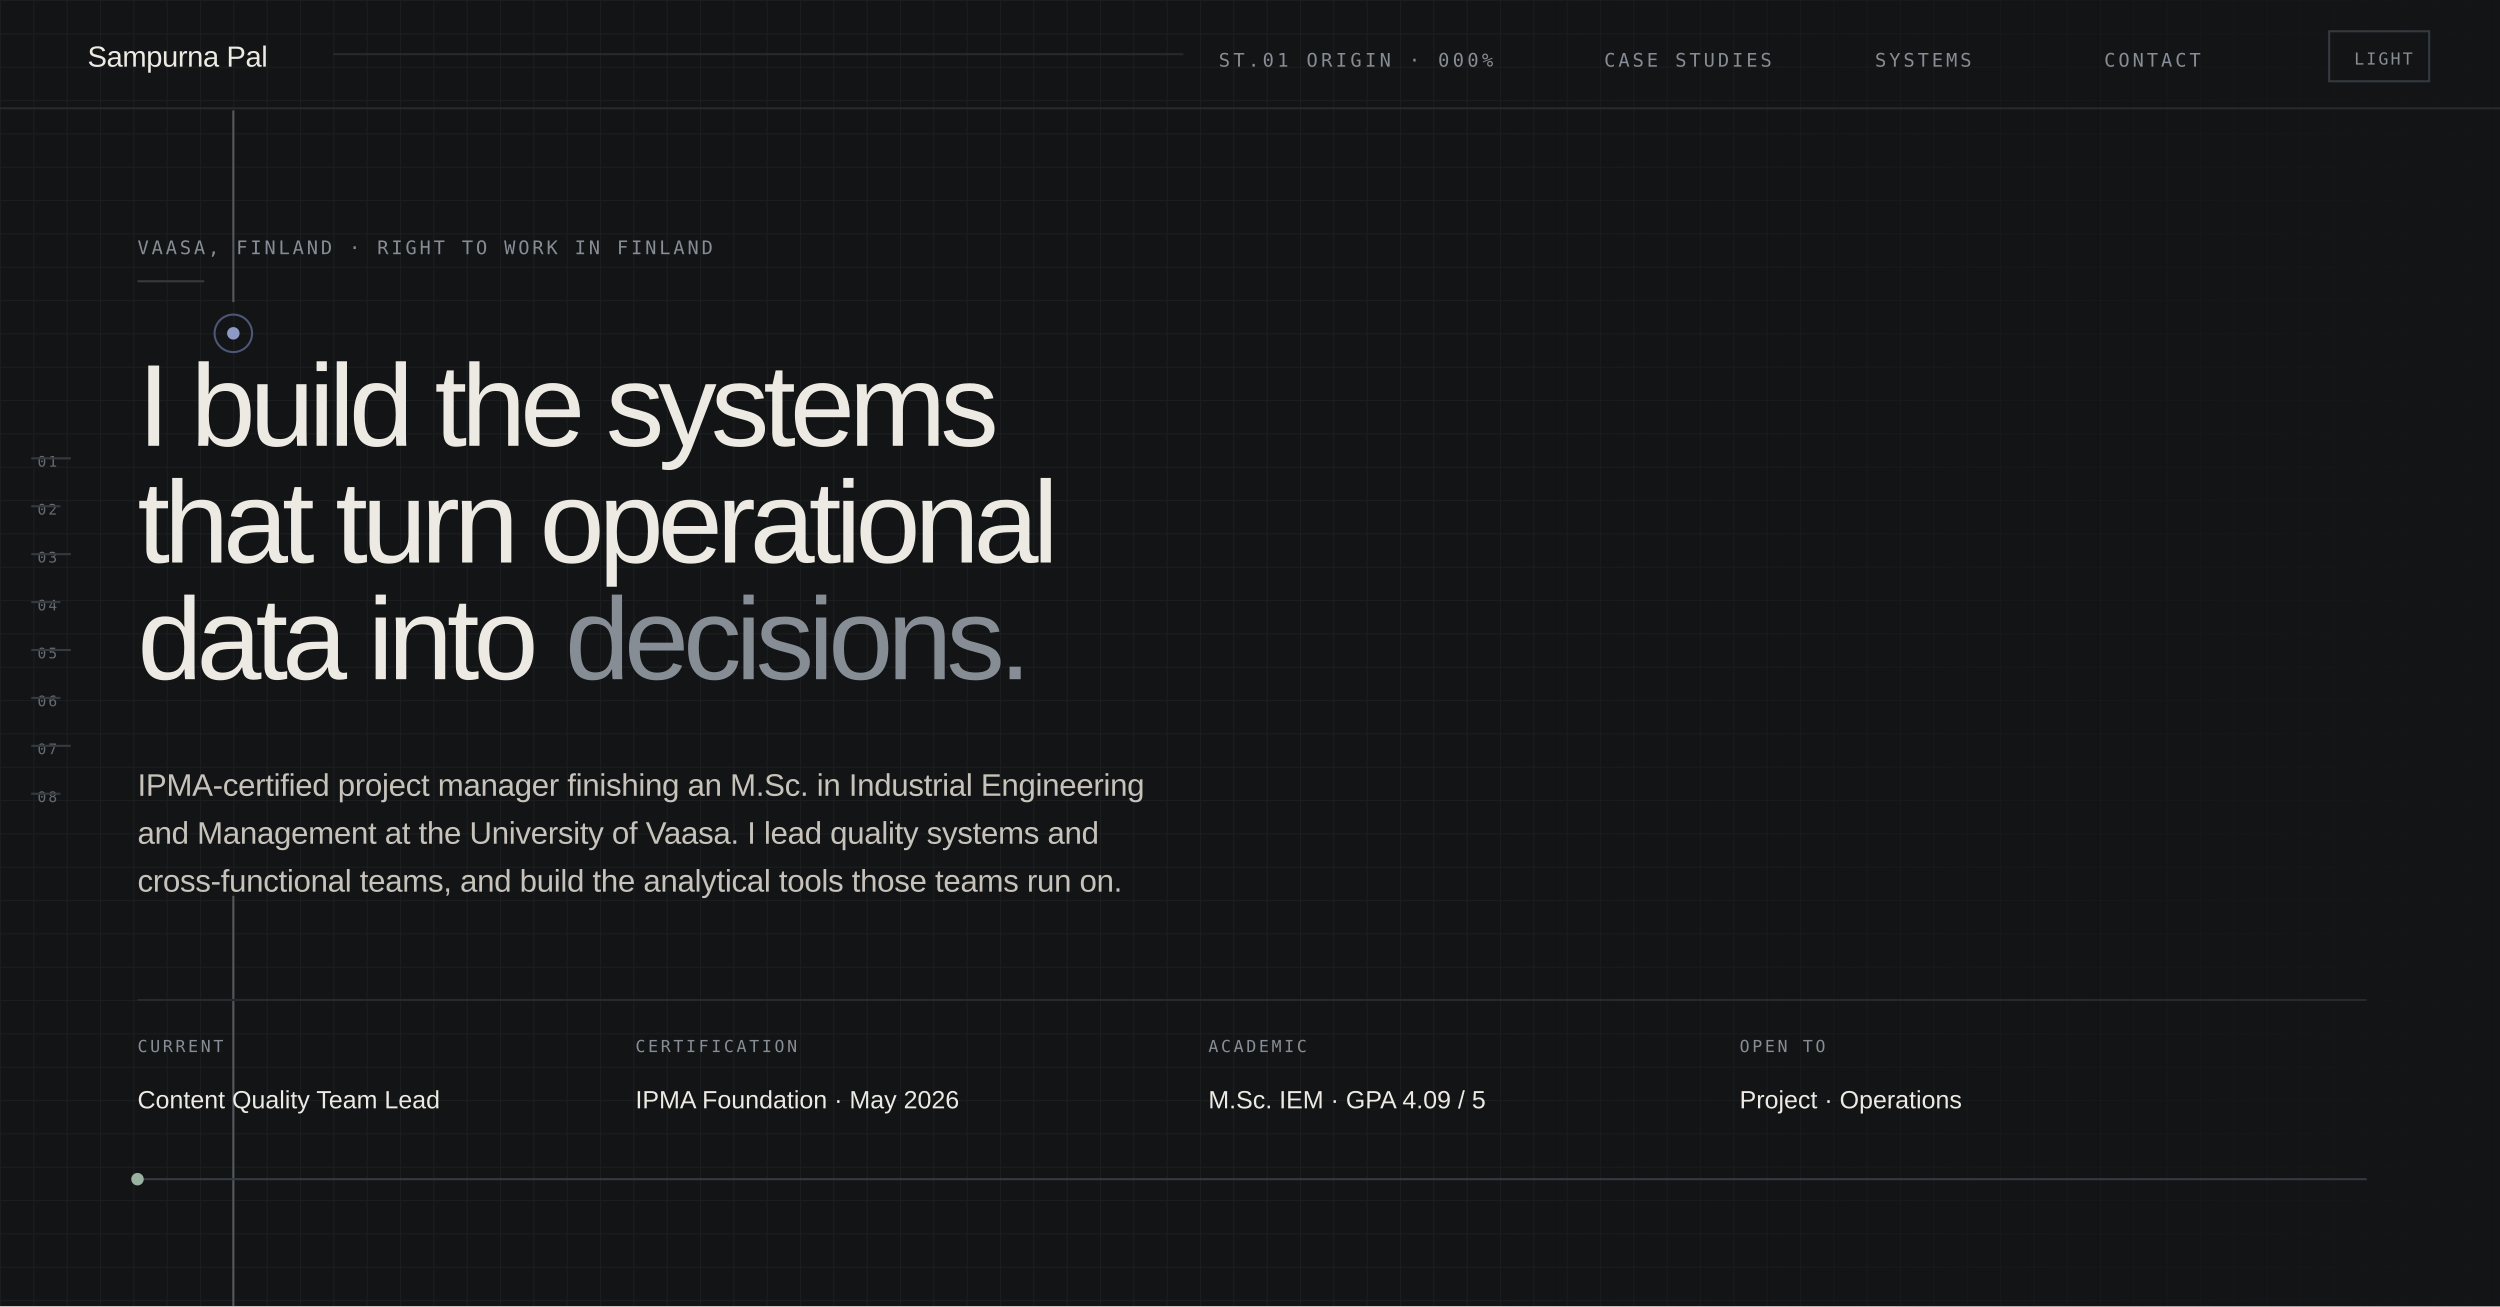
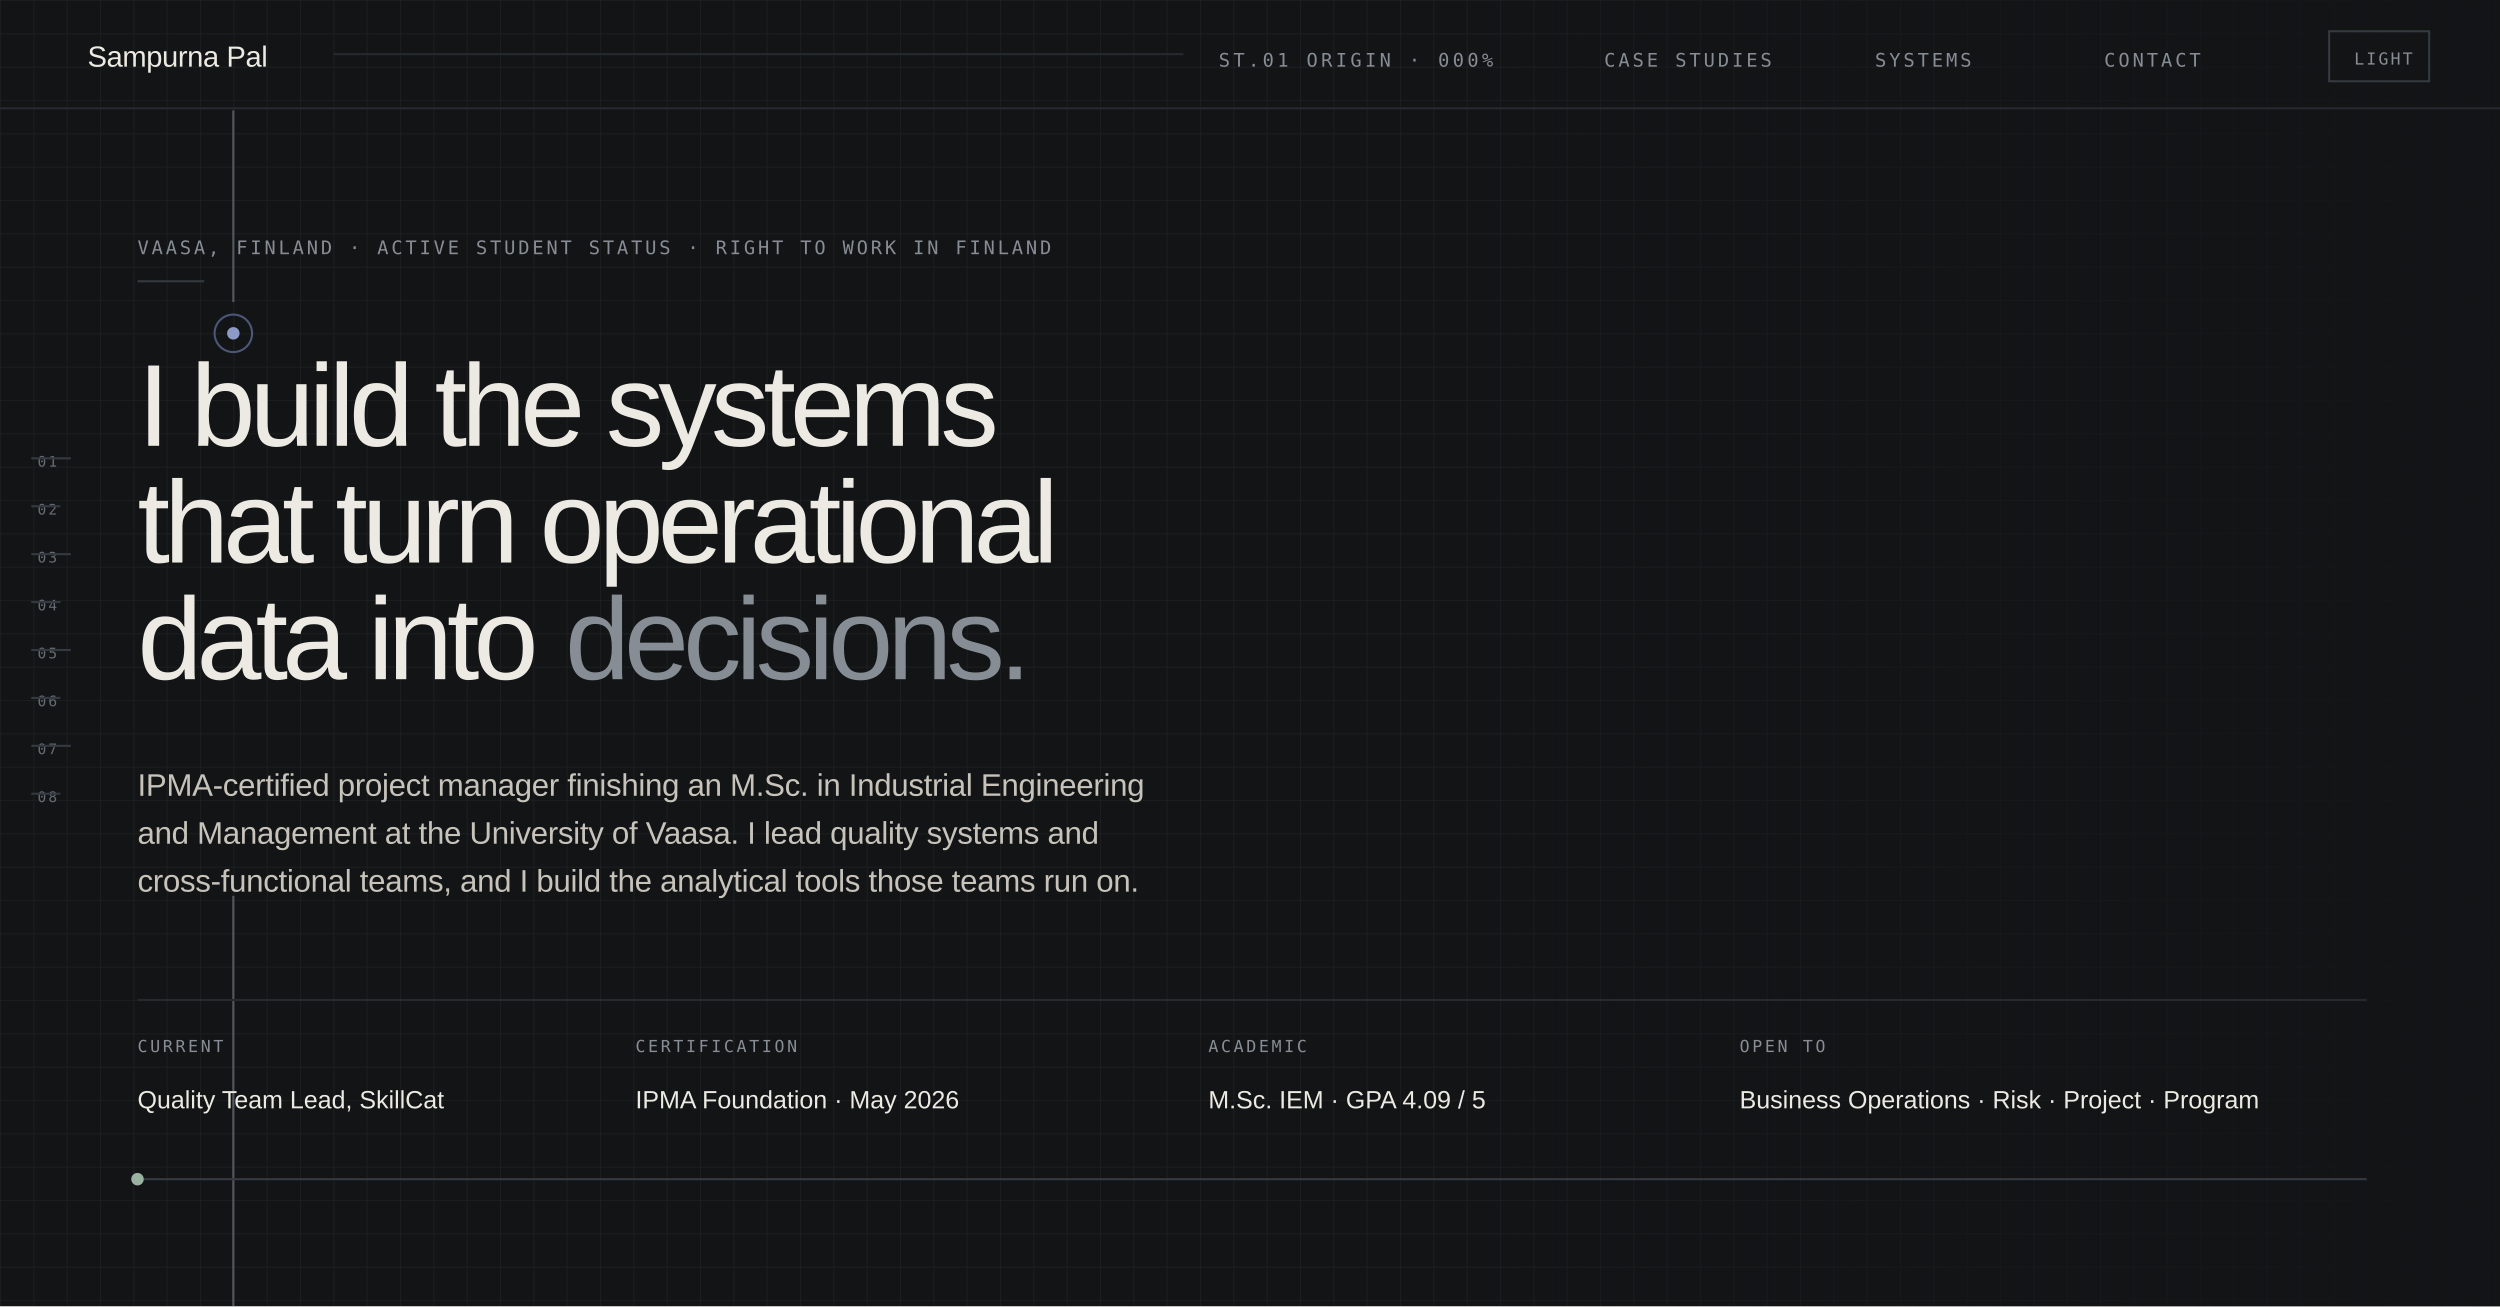
<svg xmlns="http://www.w3.org/2000/svg" width="1200" height="627" viewBox="0 0 1200 627" role="img" aria-labelledby="title desc">
  <defs>
    <pattern id="grid" width="16" height="16" patternUnits="userSpaceOnUse">
      <path d="M16 0H0V16" fill="none" stroke="#EDEAE3" stroke-opacity=".045" stroke-width="1" />
    </pattern>
    <linearGradient id="fade" x1="0" y1="0" x2="1" y2="0">
      <stop offset="0" stop-color="#121416" stop-opacity=".08" />
      <stop offset="1" stop-color="#121416" stop-opacity=".92" />
    </linearGradient>
  </defs>
  <rect width="1200" height="627" fill="#121416" />
  <rect width="1200" height="627" fill="url(#grid)" />
  <rect x="720" y="0" width="480" height="627" fill="url(#fade)" />
  <line x1="0" y1="52" x2="1200" y2="52" stroke="#262A2E" />
  <text x="42" y="32" fill="#EDEAE3" font-family="Arial, Helvetica, sans-serif" font-size="14" letter-spacing="-.2">Sampurna Pal</text>
  <line x1="160" y1="26" x2="568" y2="26" stroke="#262A2E" />
  <text x="585" y="32" fill="#878D95" font-family="Menlo, Consolas, monospace" font-size="9" letter-spacing="1.6">ST.01 ORIGIN · 000%</text>
  <text x="770" y="32" fill="#878D95" font-family="Menlo, Consolas, monospace" font-size="9" letter-spacing="1.4">CASE STUDIES</text>
  <text x="900" y="32" fill="#878D95" font-family="Menlo, Consolas, monospace" font-size="9" letter-spacing="1.4">SYSTEMS</text>
  <text x="1010" y="32" fill="#878D95" font-family="Menlo, Consolas, monospace" font-size="9" letter-spacing="1.4">CONTACT</text>
  <rect x="1118" y="15" width="48" height="24" fill="none" stroke="#343A40" />
  <text x="1130" y="31" fill="#878D95" font-family="Menlo, Consolas, monospace" font-size="8" letter-spacing="1">LIGHT</text>
  <line x1="112" y1="53" x2="112" y2="145" stroke="#878D95" stroke-opacity=".55" />
  <line x1="112" y1="430" x2="112" y2="627" stroke="#878D95" stroke-opacity=".55" />
  <circle cx="112" cy="160" r="9" fill="none" stroke="#5C678F" stroke-opacity=".8" />
  <circle cx="112" cy="160" r="3" fill="#8E9AC6" />
  <g fill="#666C74" font-family="Menlo, Consolas, monospace" font-size="7" letter-spacing="1">
    <text x="18" y="224">01</text>
    <text x="18" y="247">02</text>
    <text x="18" y="270">03</text>
    <text x="18" y="293">04</text>
    <text x="18" y="316">05</text>
    <text x="18" y="339">06</text>
    <text x="18" y="362">07</text>
    <text x="18" y="385">08</text>
  </g>
  <g stroke="#343A40" stroke-width="1">
    <line x1="15" y1="220" x2="34" y2="220" />
    <line x1="15" y1="243" x2="29" y2="243" />
    <line x1="15" y1="266" x2="34" y2="266" />
    <line x1="15" y1="289" x2="29" y2="289" />
    <line x1="15" y1="312" x2="34" y2="312" />
    <line x1="15" y1="335" x2="29" y2="335" />
    <line x1="15" y1="358" x2="34" y2="358" />
    <line x1="15" y1="381" x2="29" y2="381" />
  </g>
-   <text x="66" y="122" fill="#878D95" font-family="Menlo, Consolas, monospace" font-size="9" letter-spacing="1.35">VAASA, FINLAND · RIGHT TO WORK IN FINLAND</text>
+   <text x="66" y="122" fill="#878D95" font-family="Menlo, Consolas, monospace" font-size="9" letter-spacing="1.35">VAASA, FINLAND · ACTIVE STUDENT STATUS · RIGHT TO WORK IN FINLAND</text>
  <line x1="66" y1="135" x2="98" y2="135" stroke="#343A40" />
  <g font-family="Arial, Helvetica, sans-serif" font-size="56" font-weight="400" letter-spacing="-2.8">
    <text x="66" y="214" fill="#EDEAE3">I build the systems</text>
    <text x="66" y="270" fill="#EDEAE3">that turn operational</text>
    <text x="66" y="326" fill="#EDEAE3">data into <tspan fill="#878D95">decisions.</tspan>
    </text>
  </g>
  <g fill="#C7C3BB" font-family="Arial, Helvetica, sans-serif" font-size="15" letter-spacing="-.15">
    <text x="66" y="382">IPMA-certified project manager finishing an M.Sc. in Industrial Engineering</text>
    <text x="66" y="405">and Management at the University of Vaasa. I lead quality systems and</text>
-     <text x="66" y="428">cross-functional teams, and build the analytical tools those teams run on.</text>
+     <text x="66" y="428">cross-functional teams, and I build the analytical tools those teams run on.</text>
  </g>
  <line x1="66" y1="480" x2="1136" y2="480" stroke="#262A2E" />
  <g font-family="Menlo, Consolas, monospace">
    <text x="66" y="505" fill="#878D95" font-size="8" letter-spacing="1.25">CURRENT</text>
    <text x="305" y="505" fill="#878D95" font-size="8" letter-spacing="1.25">CERTIFICATION</text>
    <text x="580" y="505" fill="#878D95" font-size="8" letter-spacing="1.25">ACADEMIC</text>
    <text x="835" y="505" fill="#878D95" font-size="8" letter-spacing="1.25">OPEN TO</text>
-     <text x="66" y="532" fill="#EDEAE3" font-family="Arial, Helvetica, sans-serif" font-size="12">Content Quality Team Lead</text>
+     <text x="66" y="532" fill="#EDEAE3" font-family="Arial, Helvetica, sans-serif" font-size="12">Quality Team Lead, SkillCat</text>
    <text x="305" y="532" fill="#EDEAE3" font-family="Arial, Helvetica, sans-serif" font-size="12">IPMA Foundation · May 2026</text>
    <text x="580" y="532" fill="#EDEAE3" font-family="Arial, Helvetica, sans-serif" font-size="12">M.Sc. IEM · GPA 4.09 / 5</text>
-     <text x="835" y="532" fill="#EDEAE3" font-family="Arial, Helvetica, sans-serif" font-size="12">Project · Operations</text>
+     <text x="835" y="532" fill="#EDEAE3" font-family="Arial, Helvetica, sans-serif" font-size="12">Business Operations · Risk · Project · Program</text>
  </g>
  <line x1="66" y1="566" x2="1136" y2="566" stroke="#343A40" />
  <circle cx="66" cy="566" r="3" fill="#9AB3A1" />
</svg>
